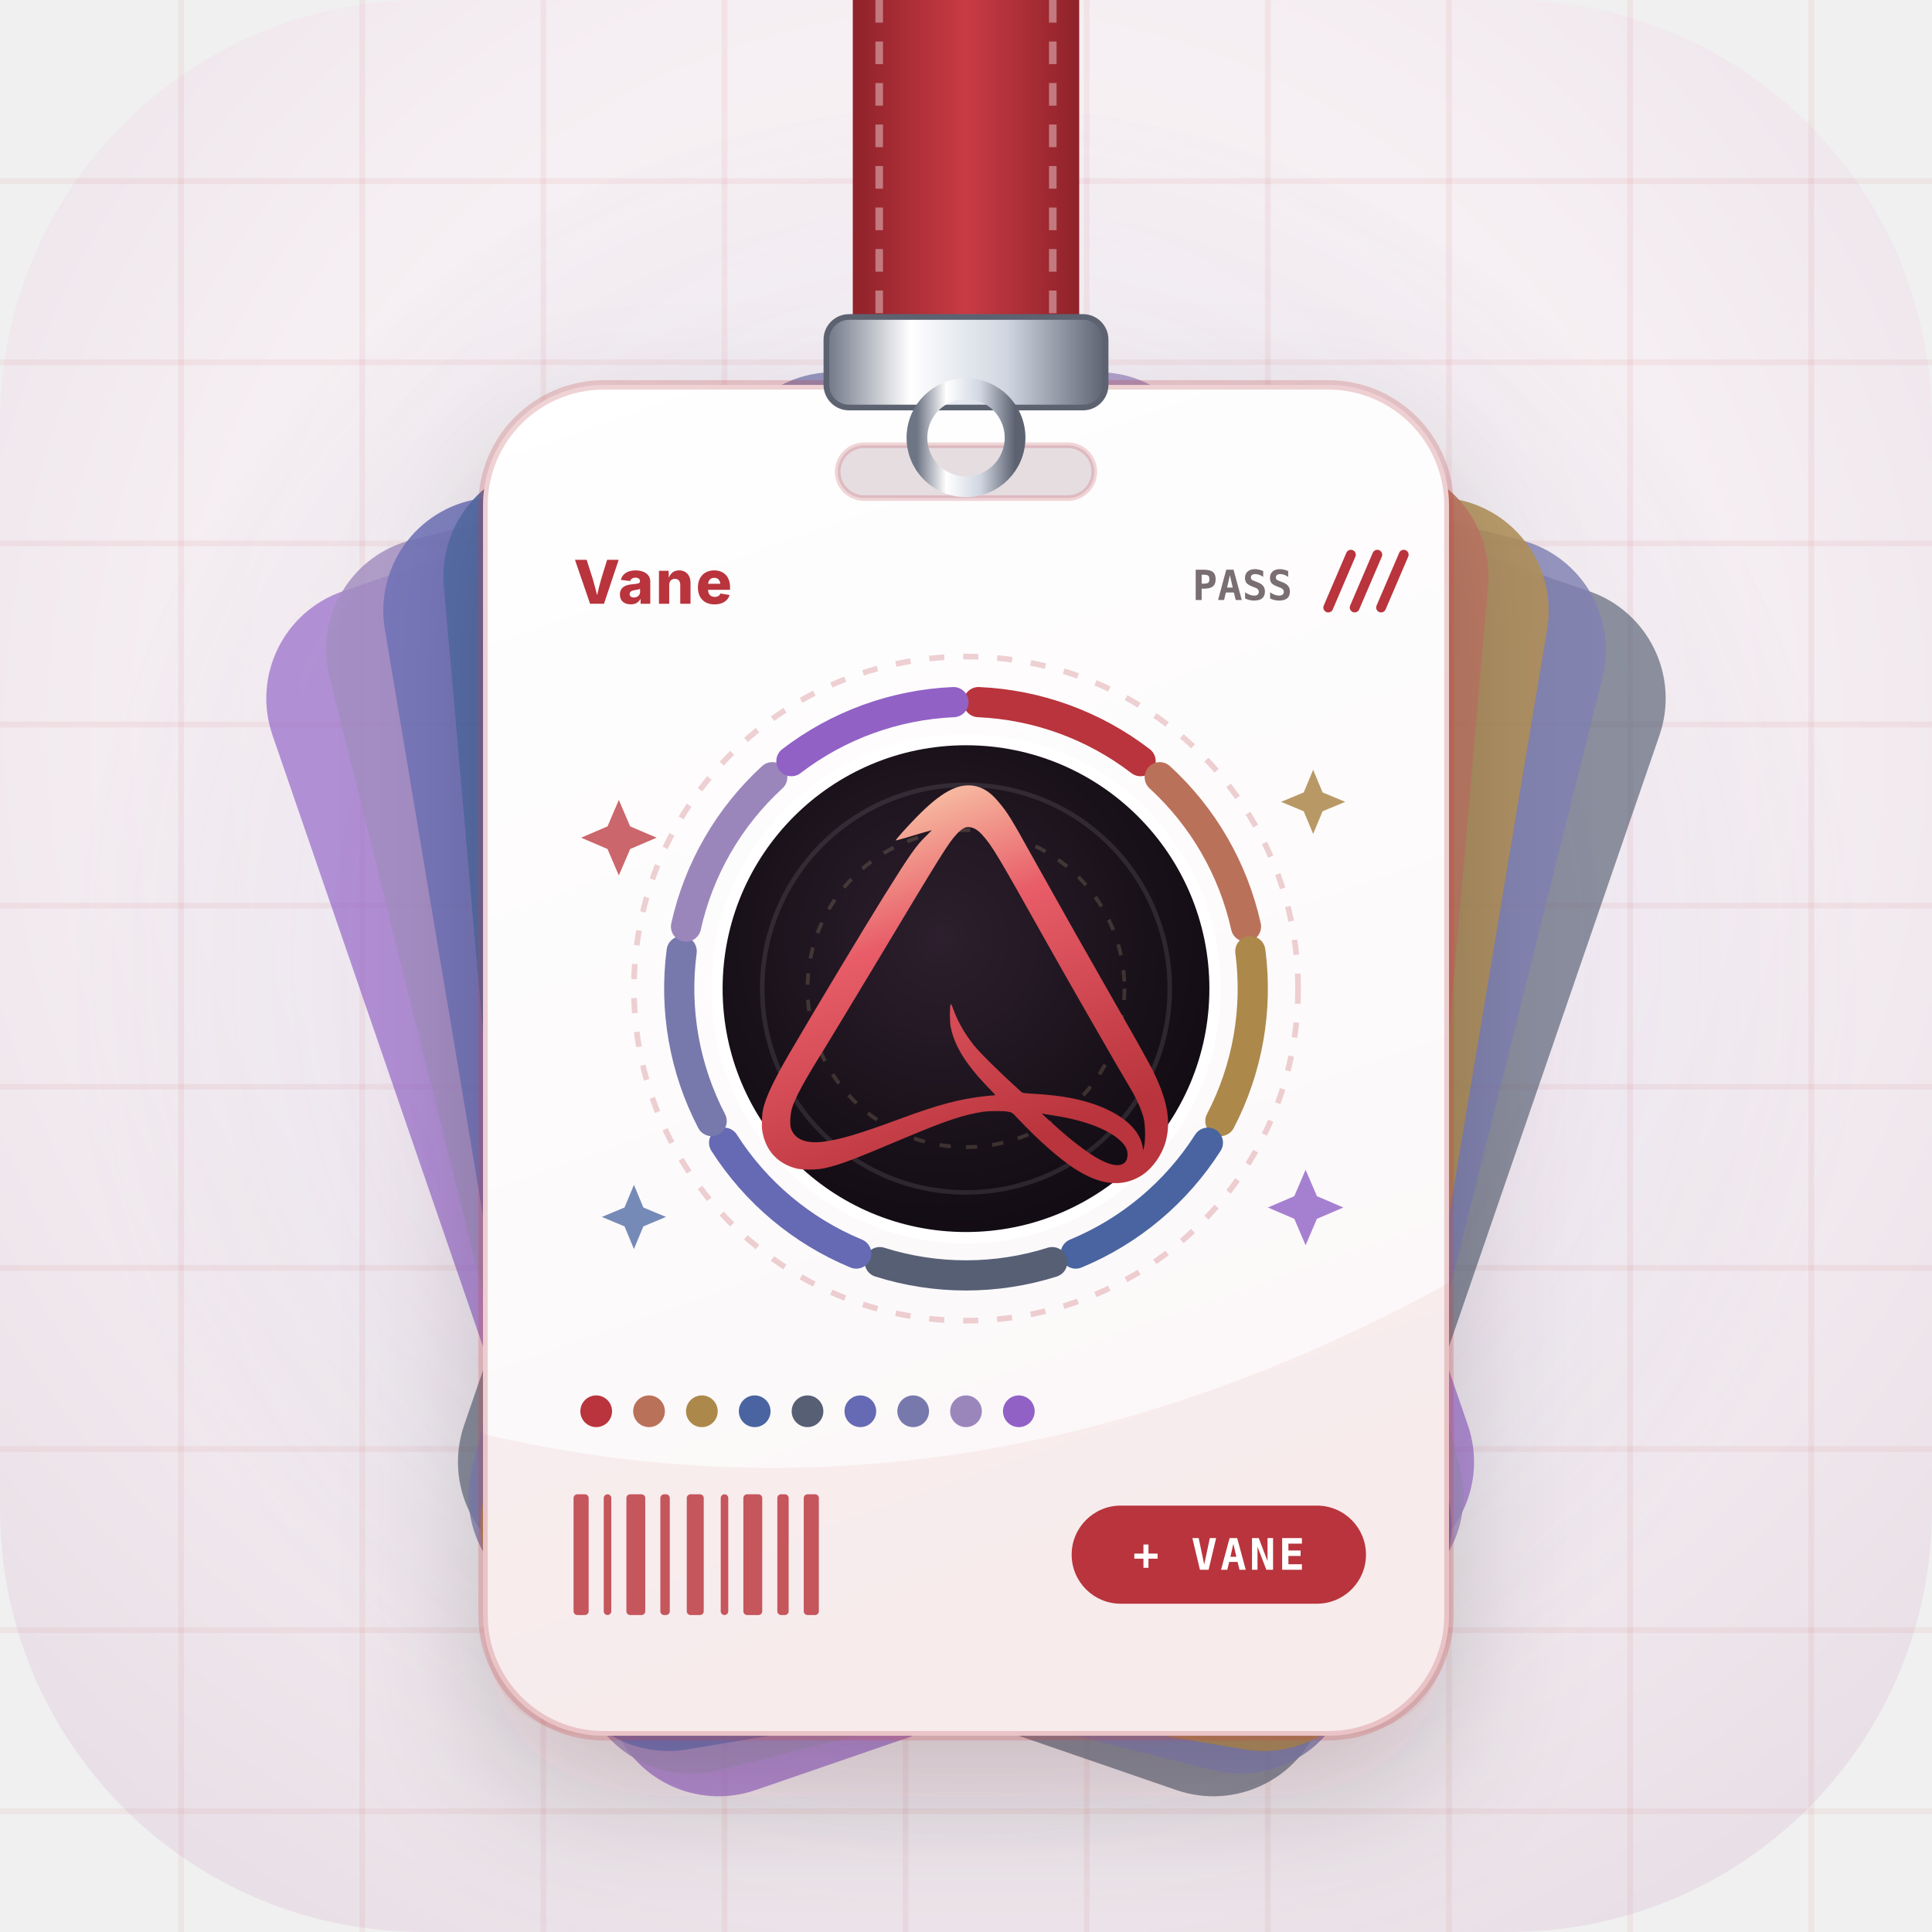
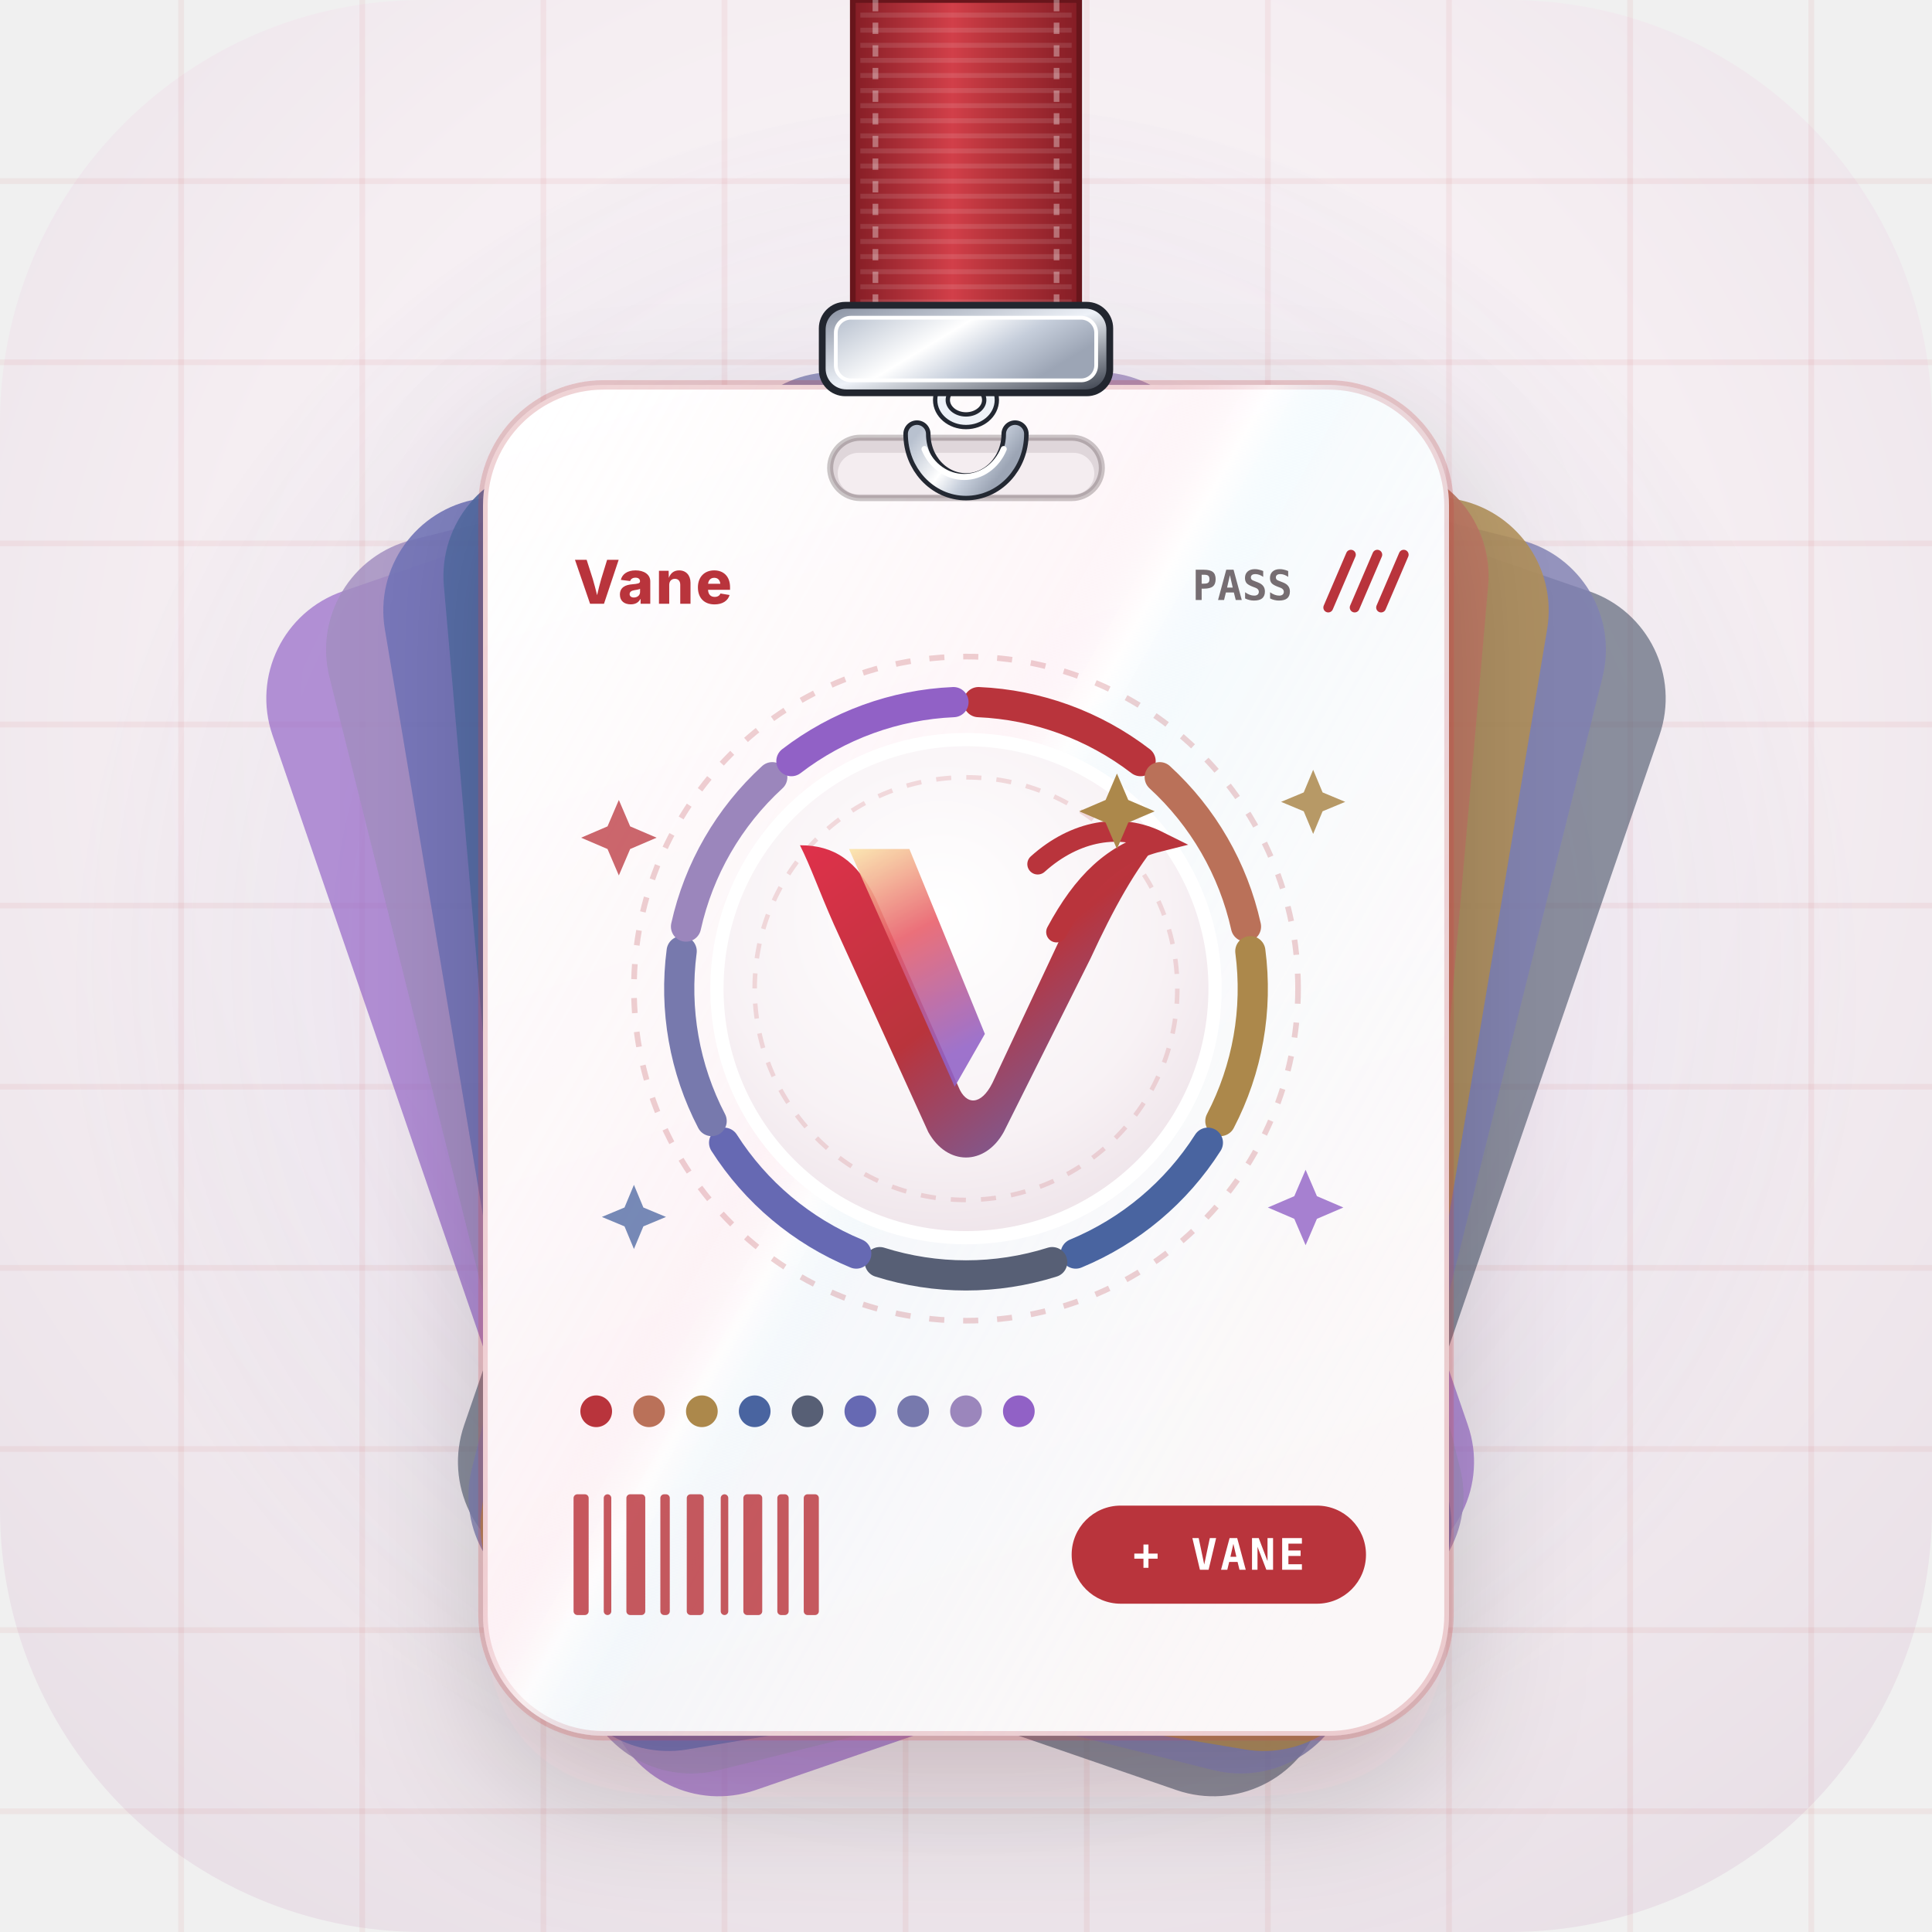
<svg xmlns="http://www.w3.org/2000/svg" viewBox="0 0 512 512" width="512" height="512">
  <defs>
    <radialGradient id="bg" cx="50%" cy="38%" r="72%">
      <stop offset="0%" stop-color="#fdf9fa" />
      <stop offset="55%" stop-color="#f5eef2" />
      <stop offset="100%" stop-color="#e8dfe6" />
    </radialGradient>
    <radialGradient id="aura" cx="50%" cy="48%" r="50%">
      <stop offset="0%" stop-color="#b9343c" stop-opacity="0.16" />
      <stop offset="55%" stop-color="#9161c6" stop-opacity="0.08" />
      <stop offset="100%" stop-color="#4964a0" stop-opacity="0" />
    </radialGradient>
    <linearGradient id="strapGrad" x1="0" y1="0" x2="1" y2="0">
-       <stop offset="0%" stop-color="#8f222a" />
-       <stop offset="50%" stop-color="#c93b44" />
-       <stop offset="100%" stop-color="#8f222a" />
+       <stop offset="0%" stop-color="#841d25" />
+       <stop offset="44%" stop-color="#d23f49" />
+       <stop offset="60%" stop-color="#b9343c" />
+       <stop offset="100%" stop-color="#841d25" />
    </linearGradient>
-     <linearGradient id="clampGrad" x1="0" y1="0" x2="1" y2="0">
-       <stop offset="0%" stop-color="#6e7585" />
-       <stop offset="30%" stop-color="#ffffff" />
-       <stop offset="65%" stop-color="#cfd5e0" />
-       <stop offset="100%" stop-color="#5c6270" />
+     <linearGradient id="clampBezel" x1="0" y1="0" x2="1" y2="1">
+       <stop offset="0%" stop-color="#8a92a2" />
+       <stop offset="50%" stop-color="#eef2f8" />
+       <stop offset="100%" stop-color="#3c424e" />
+     </linearGradient>
+     <linearGradient id="clampPlate" x1="0" y1="0" x2="1" y2="0.4">
+       <stop offset="0%" stop-color="#b8c1cf" />
+       <stop offset="46%" stop-color="#ffffff" />
+       <stop offset="72%" stop-color="#c6cedb" />
+       <stop offset="100%" stop-color="#9ca5b5" />
    </linearGradient>
    <linearGradient id="cardSurface" x1="0" y1="0" x2="0.25" y2="1">
      <stop offset="0%" stop-color="#ffffff" />
      <stop offset="100%" stop-color="#fbf7f8" />
    </linearGradient>
-     <radialGradient id="vinylDisc" cx="45%" cy="40%" r="65%">
-       <stop offset="0%" stop-color="#2d1f2d" />
-       <stop offset="60%" stop-color="#1a121b" />
-       <stop offset="100%" stop-color="#100a12" />
+     <radialGradient id="pearlMedallion" cx="45%" cy="35%" r="70%">
+       <stop offset="0%" stop-color="#ffffff" />
+       <stop offset="65%" stop-color="#f8f2f5" />
+       <stop offset="100%" stop-color="#ede2e8" />
    </radialGradient>
-     <linearGradient id="vaneNeedle" x1="0" y1="0" x2="0.4" y2="1">
-       <stop offset="0%" stop-color="#fff0c2" />
+     <linearGradient id="artisticV" x1="0" y1="0" x2="0.85" y2="1">
+       <stop offset="0%" stop-color="#e0314b" />
+       <stop offset="52%" stop-color="#b9343c" />
+       <stop offset="100%" stop-color="#6669b3" />
+     </linearGradient>
+     <linearGradient id="artisticVFold" x1="0" y1="0" x2="0.3" y2="1">
+       <stop offset="0%" stop-color="#fae5a8" />
      <stop offset="45%" stop-color="#e85d68" />
-       <stop offset="100%" stop-color="#b9343c" />
+       <stop offset="100%" stop-color="#9161c6" />
+     </linearGradient>
+     <linearGradient id="sheenSlash" x1="0" y1="0" x2="1" y2="0.8">
+       <stop offset="0%" stop-color="#ffffff" stop-opacity="0" />
+       <stop offset="44%" stop-color="#ffd9e6" stop-opacity="0.18" />
+       <stop offset="50%" stop-color="#ffffff" stop-opacity="0.62" />
+       <stop offset="56%" stop-color="#d8f3ff" stop-opacity="0.18" />
+       <stop offset="100%" stop-color="#ffffff" stop-opacity="0" />
    </linearGradient>
    <filter id="cardShadow" x="-18%" y="-12%" width="136%" height="136%">
      <feDropShadow dx="0" dy="16" stdDeviation="18" flood-color="#27171b" flood-opacity="0.18" />
    </filter>
  </defs>
  <rect width="512" height="512" rx="112" fill="url(#bg)" />
  <circle cx="256" cy="264" r="236" fill="url(#aura)" />
  <g stroke="#b9343c" stroke-opacity="0.065" stroke-width="1.5">
    <line x1="48" y1="0" x2="48" y2="512" />
    <line x1="0" y1="48" x2="512" y2="48" />
    <line x1="96" y1="0" x2="96" y2="512" />
    <line x1="0" y1="96" x2="512" y2="96" />
    <line x1="144" y1="0" x2="144" y2="512" />
    <line x1="0" y1="144" x2="512" y2="144" />
    <line x1="192" y1="0" x2="192" y2="512" />
    <line x1="0" y1="192" x2="512" y2="192" />
    <line x1="240" y1="0" x2="240" y2="512" />
    <line x1="0" y1="240" x2="512" y2="240" />
    <line x1="288" y1="0" x2="288" y2="512" />
    <line x1="0" y1="288" x2="512" y2="288" />
    <line x1="336" y1="0" x2="336" y2="512" />
    <line x1="0" y1="336" x2="512" y2="336" />
    <line x1="384" y1="0" x2="384" y2="512" />
    <line x1="0" y1="384" x2="512" y2="384" />
    <line x1="432" y1="0" x2="432" y2="512" />
    <line x1="0" y1="432" x2="512" y2="432" />
    <line x1="480" y1="0" x2="480" y2="512" />
    <line x1="0" y1="480" x2="512" y2="480" />
  </g>
  <g transform="">
    <g opacity="0.92">
      <rect x="136" y="114" width="240" height="336" rx="30" fill="#9161c6" transform="rotate(-19 256 360)" opacity="0.72" />
      <rect x="136" y="114" width="240" height="336" rx="30" fill="#9b86bc" transform="rotate(-14 256 360)" opacity="0.82" />
      <rect x="136" y="114" width="240" height="336" rx="30" fill="#6669b3" transform="rotate(-9.5 256 360)" opacity="0.88" />
      <rect x="136" y="114" width="240" height="336" rx="30" fill="#4964a0" transform="rotate(-5 256 360)" opacity="0.94" />
      <rect x="136" y="114" width="240" height="336" rx="30" fill="#575f75" transform="rotate(19 256 360)" opacity="0.72" />
      <rect x="136" y="114" width="240" height="336" rx="30" fill="#7779ad" transform="rotate(14 256 360)" opacity="0.82" />
      <rect x="136" y="114" width="240" height="336" rx="30" fill="#ac884b" transform="rotate(9.5 256 360)" opacity="0.88" />
      <rect x="136" y="114" width="240" height="336" rx="30" fill="#ba7159" transform="rotate(5 256 360)" opacity="0.94" />
    </g>
+     <rect x="226" y="0" width="60" height="92" fill="url(#strapGrad)" stroke="#68151b" stroke-width="1.5" />
+     <line x1="228" y1="4" x2="284" y2="4" stroke="#ffffff" stroke-opacity="0.11" stroke-width="1.3" />
+     <line x1="228" y1="8" x2="284" y2="8" stroke="#ffffff" stroke-opacity="0.11" stroke-width="1.3" />
+     <line x1="228" y1="12" x2="284" y2="12" stroke="#ffffff" stroke-opacity="0.11" stroke-width="1.3" />
+     <line x1="228" y1="16" x2="284" y2="16" stroke="#ffffff" stroke-opacity="0.11" stroke-width="1.3" />
+     <line x1="228" y1="20" x2="284" y2="20" stroke="#ffffff" stroke-opacity="0.11" stroke-width="1.3" />
+     <line x1="228" y1="24" x2="284" y2="24" stroke="#ffffff" stroke-opacity="0.11" stroke-width="1.3" />
+     <line x1="228" y1="28" x2="284" y2="28" stroke="#ffffff" stroke-opacity="0.11" stroke-width="1.3" />
+     <line x1="228" y1="32" x2="284" y2="32" stroke="#ffffff" stroke-opacity="0.11" stroke-width="1.3" />
+     <line x1="228" y1="36" x2="284" y2="36" stroke="#ffffff" stroke-opacity="0.11" stroke-width="1.3" />
+     <line x1="228" y1="40" x2="284" y2="40" stroke="#ffffff" stroke-opacity="0.11" stroke-width="1.3" />
+     <line x1="228" y1="44" x2="284" y2="44" stroke="#ffffff" stroke-opacity="0.11" stroke-width="1.3" />
+     <line x1="228" y1="48" x2="284" y2="48" stroke="#ffffff" stroke-opacity="0.11" stroke-width="1.3" />
+     <line x1="228" y1="52" x2="284" y2="52" stroke="#ffffff" stroke-opacity="0.11" stroke-width="1.3" />
+     <line x1="228" y1="56" x2="284" y2="56" stroke="#ffffff" stroke-opacity="0.11" stroke-width="1.3" />
+     <line x1="228" y1="60" x2="284" y2="60" stroke="#ffffff" stroke-opacity="0.11" stroke-width="1.3" />
+     <line x1="228" y1="64" x2="284" y2="64" stroke="#ffffff" stroke-opacity="0.11" stroke-width="1.3" />
+     <line x1="228" y1="68" x2="284" y2="68" stroke="#ffffff" stroke-opacity="0.11" stroke-width="1.3" />
+     <line x1="228" y1="72" x2="284" y2="72" stroke="#ffffff" stroke-opacity="0.11" stroke-width="1.3" />
+     <line x1="228" y1="76" x2="284" y2="76" stroke="#ffffff" stroke-opacity="0.11" stroke-width="1.3" />
+     <line x1="228" y1="80" x2="284" y2="80" stroke="#ffffff" stroke-opacity="0.11" stroke-width="1.3" />
+     <line x1="228" y1="84" x2="284" y2="84" stroke="#ffffff" stroke-opacity="0.11" stroke-width="1.3" />
+     <line x1="228" y1="88" x2="284" y2="88" stroke="#ffffff" stroke-opacity="0.11" stroke-width="1.3" />
+     <line x1="232" y1="0" x2="232" y2="92" stroke="#ffffff" stroke-opacity="0.35" stroke-width="1.5" stroke-dasharray="3 3" />
+     <line x1="280" y1="0" x2="280" y2="92" stroke="#ffffff" stroke-opacity="0.35" stroke-width="1.5" stroke-dasharray="3 3" />
+     <path d="M 243 116 A 13 14 0 0 1 269 116" fill="none" stroke="#454c59" stroke-width="6" />
    <g filter="url(#cardShadow)">
      <rect x="128" y="102" width="256" height="358" rx="32" fill="url(#cardSurface)" stroke="#b9343c" stroke-opacity="0.22" stroke-width="2.5" />
    </g>
-     <path d="M 128 380 Q 256 410 384 340 L 384 428 Q 384 460 352 460 L 160 460 Q 128 460 128 428 Z" fill="#b9343c" fill-opacity="0.06" />
-     <rect x="222" y="118" width="68" height="14" rx="7" fill="#e6dde1" stroke="#b9343c" stroke-opacity="0.2" stroke-width="1.5" />
-     <rect x="226" y="0" width="60" height="96" fill="url(#strapGrad)" />
-     <line x1="233" y1="0" x2="233" y2="96" stroke="#ffffff" stroke-opacity="0.38" stroke-width="2" stroke-dasharray="6 5" />
-     <line x1="279" y1="0" x2="279" y2="96" stroke="#ffffff" stroke-opacity="0.38" stroke-width="2" stroke-dasharray="6 5" />
-     <rect x="219" y="84" width="74" height="24" rx="6" fill="url(#clampGrad)" stroke="#5c6270" stroke-width="1.5" />
-     <circle cx="256" cy="116" r="13" fill="none" stroke="url(#clampGrad)" stroke-width="5.5" />
+     <rect x="128" y="102" width="256" height="358" rx="32" fill="url(#sheenSlash)" />
+     <rect x="220" y="116" width="72" height="16" rx="8" fill="#dfd6da" stroke="#27171b" stroke-opacity="0.24" stroke-width="1.6" />
+     <rect x="222" y="120" width="68" height="11" rx="5.5" fill="#f4edf0" />
+     <path d="M 243 115 A 13 14 0 1 0 269 115" fill="none" stroke="#232832" stroke-width="7.2" stroke-linecap="round" />
+     <path d="M 243 115 A 13 14 0 1 0 269 115" fill="none" stroke="url(#clampPlate)" stroke-width="4.8" stroke-linecap="round" />
+     <path d="M 245 119 A 11.5 12.5 0 0 0 266 119" fill="none" stroke="#ffffff" stroke-width="1.6" stroke-linecap="round" />
+     <ellipse cx="256" cy="106" rx="6.5" ry="5.5" fill="none" stroke="#232832" stroke-width="4.5" />
+     <ellipse cx="256" cy="106" rx="6.5" ry="5.5" fill="none" stroke="#eef2f8" stroke-width="2.2" />
+     <rect x="217" y="80" width="78" height="25" rx="7" fill="#22262f" />
+     <rect x="218.8" y="81.8" width="74.4" height="21.4" rx="5.5" fill="url(#clampBezel)" />
+     <rect x="221.5" y="84.2" width="69" height="16.6" rx="4" fill="url(#clampPlate)" stroke="#ffffff" stroke-width="1" />
    <text x="152" y="160" font-family="-apple-system, BlinkMacSystemFont, 'Inter', sans-serif" font-size="16" font-weight="800" fill="#b9343c" letter-spacing="0.5">Vane</text>
    <text x="316" y="159" font-family="ui-monospace, SFMono-Regular, monospace" font-size="11" font-weight="800" fill="#27171b" opacity="0.62">PASS</text>
    <g stroke="#b9343c" stroke-width="2.6" stroke-linecap="round">
      <line x1="352" y1="161" x2="358" y2="147" />
      <line x1="359" y1="161" x2="365" y2="147" />
      <line x1="366" y1="161" x2="372" y2="147" />
    </g>
    <circle cx="256" cy="262" r="88" fill="none" stroke="#b9343c" stroke-opacity="0.22" stroke-width="1.5" stroke-dasharray="4 5" />
    <g>
      <path d="M 259.32 186.07 A 76 76 0 0 1 302.27 201.71" fill="none" stroke="#b9343c" stroke-width="8" stroke-linecap="round" />
      <path d="M 307.34 205.97 A 76 76 0 0 1 330.20 245.55" fill="none" stroke="#ba7159" stroke-width="8" stroke-linecap="round" />
      <path d="M 331.35 252.08 A 76 76 0 0 1 323.41 297.09" fill="none" stroke="#ac884b" stroke-width="8" stroke-linecap="round" />
      <path d="M 320.10 302.83 A 76 76 0 0 1 285.08 332.21" fill="none" stroke="#4964a0" stroke-width="8" stroke-linecap="round" />
      <path d="M 278.85 334.48 A 76 76 0 0 1 233.15 334.48" fill="none" stroke="#575f75" stroke-width="8" stroke-linecap="round" />
      <path d="M 226.92 332.21 A 76 76 0 0 1 191.90 302.83" fill="none" stroke="#6669b3" stroke-width="8" stroke-linecap="round" />
      <path d="M 188.59 297.09 A 76 76 0 0 1 180.65 252.08" fill="none" stroke="#7779ad" stroke-width="8" stroke-linecap="round" />
      <path d="M 181.80 245.55 A 76 76 0 0 1 204.66 205.97" fill="none" stroke="#9b86bc" stroke-width="8" stroke-linecap="round" />
      <path d="M 209.73 201.71 A 76 76 0 0 1 252.68 186.07" fill="none" stroke="#9161c6" stroke-width="8" stroke-linecap="round" />
    </g>
-     <circle cx="256" cy="262" r="66" fill="url(#vinylDisc)" stroke="#ffffff" stroke-width="3" />
-     <circle cx="256" cy="262" r="54" fill="none" stroke="#ffffff" stroke-opacity="0.1" stroke-width="1.2" />
-     <circle cx="256" cy="262" r="42" fill="none" stroke="#fae5a8" stroke-opacity="0.16" stroke-width="1" stroke-dasharray="3 4" />
+     <circle cx="256" cy="262" r="66" fill="url(#pearlMedallion)" stroke="#ffffff" stroke-width="3.5" />
+     <circle cx="256" cy="262" r="56" fill="none" stroke="#b9343c" stroke-opacity="0.16" stroke-width="1.2" stroke-dasharray="4 4" />
    <path d="M 164 212 L 167 219 L 174 222 L 167 225 L 164 232 L 161 225 L 154 222 L 161 219 Z" fill="#b9343c" opacity="0.75" />
    <path d="M 348 204 L 350.5 210 L 356.5 212.5 L 350.5 215 L 348 221 L 345.5 215 L 339.5 212.5 L 345.5 210 Z" fill="#ac884b" opacity="0.85" />
    <path d="M 168 314 L 170.5 320 L 176.5 322.5 L 170.5 325 L 168 331 L 165.5 325 L 159.5 322.5 L 165.5 320 Z" fill="#4964a0" opacity="0.75" />
    <path d="M 346 310 L 349 317 L 356 320 L 349 323 L 346 330 L 343 323 L 336 320 L 343 317 Z" fill="#9161c6" opacity="0.8" />
-     <g transform="translate(203 208) scale(4.4)">
-       <path fill-rule="evenodd" fill="url(#vaneNeedle)" d="M -0.23,20.81 c 0.18,1.18 0.90,1.99 2.04,2.29 c 0.38,0.10 1.25,0.09 1.71,-0.01 c 0.98,-0.22 1.69,-0.50 5.02,-1.90 c 2.33,-0.98 3.40,-1.33 4.53,-1.50 c 0.43,-0.06 1.26,-0.06 1.54,0 c 0.21,0.04 0.24,0.06 0.58,0.43 c 1.21,1.28 2.42,2.35 3.36,2.97 c 1.55,1.02 2.87,1.17 4.03,0.46 c 0.68,-0.42 1.27,-1.25 1.50,-2.09 c 0.32,-1.25 0.09,-2.50 -0.80,-4.29 c -0.16,-0.32 -0.87,-1.61 -1.59,-2.86 c -2.78,-4.87 -3.64,-6.40 -5.52,-9.76 c -1.45,-2.61 -1.60,-2.86 -2.22,-3.59 c -0.45,-0.53 -0.92,-0.83 -1.46,-0.91 c -0.97,-0.14 -1.97,0.40 -3.45,1.92 c -0.55,0.56 -1.25,1.35 -1.23,1.38 c 0.00,0.00 0.26,-0.06 0.56,-0.15 c 0.60,-0.18 1.58,-0.47 1.61,-0.47 c 0.01,0 -0.13,0.14 -0.32,0.33 c -0.61,0.59 -0.96,1.08 -2.54,3.61 c -1.25,2.01 -4.10,6.74 -5.72,9.52 c -0.95,1.63 -1.43,2.66 -1.58,3.36 c -0.07,0.33 -0.09,0.98 -0.05,1.27 z m 1.77,-1.26 c 0.19,-0.66 0.72,-1.65 1.99,-3.68 c 0.29,-0.47 1.62,-2.67 2.95,-4.88 c 4.12,-6.87 4.51,-7.50 5.01,-8.03 c 0.31,-0.33 0.52,-0.45 0.79,-0.41 c 0.25,0.03 0.47,0.16 0.75,0.47 c 0.56,0.61 0.90,1.17 3.68,6.13 c 1.20,2.14 3.32,5.84 4.30,7.53 c 0.48,0.82 0.98,1.67 1.10,1.88 c 0.27,0.48 0.53,1.09 0.64,1.53 c 0.10,0.42 0.11,1.33 0.02,1.71 l -0.05,0.22 l -0.03,-0.19 c -0.20,-1.34 -1.82,-2.46 -4.24,-2.95 c -0.72,-0.14 -1.33,-0.21 -2.25,-0.27 c -0.72,-0.04 -0.74,-0.04 -0.85,-0.14 c -1.28,-1.16 -2.42,-2.28 -2.84,-2.80 c -0.53,-0.67 -0.95,-1.39 -1.22,-2.13 c -0.09,-0.26 -0.14,-0.36 -0.17,-0.32 c -0.06,0.10 -0.06,1.03 0,1.35 c 0.23,1.15 0.91,2.26 2.27,3.66 c 0.24,0.25 0.44,0.46 0.42,0.46 c -0.01,0 -0.25,0.02 -0.54,0.05 c -1.60,0.17 -2.90,0.52 -5.27,1.40 c -2.35,0.87 -3.59,1.24 -4.60,1.36 c -1.01,0.11 -1.66,-0.15 -1.89,-0.79 c -0.08,-0.24 -0.06,-0.79 0.04,-1.17 z m 15.18,0.27 c 0.04,0.00 0.37,0.06 0.71,0.11 c 1.84,0.29 3.33,0.88 4.00,1.59 c 0.27,0.28 0.37,0.53 0.34,0.83 c -0.05,0.68 -0.77,0.74 -1.80,0.14 c -0.66,-0.37 -1.57,-1.07 -2.48,-1.89 c -0.96,-0.86 -0.92,-0.82 -0.77,-0.80 z" />
-     </g>
+     <path d="M 212 224 C 221 224 227 228 232 238 L 254 288 C 256 293 260 293 263 287 L 286 238 C 291 228 298 222 308 222 C 301 230 295 241 289 254 L 266 300 C 261 309 251 309 246 300 L 221 245 C 217 236 215 230 212 224 Z" fill="url(#artisticV)" />
+     <path d="M 225 225 L 241 225 L 261 274 L 253 288 Z" fill="url(#artisticVFold)" opacity="0.88" />
+     <path d="M 275 229 C 285 220 297 218 307 223 C 295 226 287 234 280 247" fill="none" stroke="#b9343c" stroke-width="5.5" stroke-linecap="round" />
+     <path d="M 296 205 L 299 212 L 306 215 L 299 218 L 296 225 L 293 218 L 286 215 L 293 212 Z" fill="#ac884b" />
    <g transform="translate(152 368)">
      <circle cx="6" cy="6" r="4.2" fill="#b9343c" />
      <circle cx="20" cy="6" r="4.2" fill="#ba7159" />
      <circle cx="34" cy="6" r="4.2" fill="#ac884b" />
      <circle cx="48" cy="6" r="4.2" fill="#4964a0" />
      <circle cx="62" cy="6" r="4.2" fill="#575f75" />
      <circle cx="76" cy="6" r="4.2" fill="#6669b3" />
      <circle cx="90" cy="6" r="4.2" fill="#7779ad" />
      <circle cx="104" cy="6" r="4.2" fill="#9b86bc" />
      <circle cx="118" cy="6" r="4.2" fill="#9161c6" />
    </g>
    <g fill="#b9343c" opacity="0.82" transform="translate(152 396)">
      <rect x="0" y="0" width="4" height="32" rx="1" />
      <rect x="8" y="0" width="2" height="32" rx="1" />
      <rect x="14" y="0" width="5" height="32" rx="1" />
      <rect x="23" y="0" width="2.5" height="32" rx="1" />
      <rect x="30" y="0" width="4.5" height="32" rx="1" />
      <rect x="39" y="0" width="2" height="32" rx="1" />
      <rect x="45" y="0" width="5" height="32" rx="1" />
      <rect x="54" y="0" width="3" height="32" rx="1" />
      <rect x="61" y="0" width="4" height="32" rx="1" />
    </g>
    <rect x="284" y="399" width="78" height="26" rx="13" fill="#b9343c" />
    <text x="323" y="416" text-anchor="middle" font-family="ui-monospace, SFMono-Regular, monospace" font-size="11.5" font-weight="800" fill="#ffffff" letter-spacing="0.8">+ VANE</text>
  </g>
</svg>
